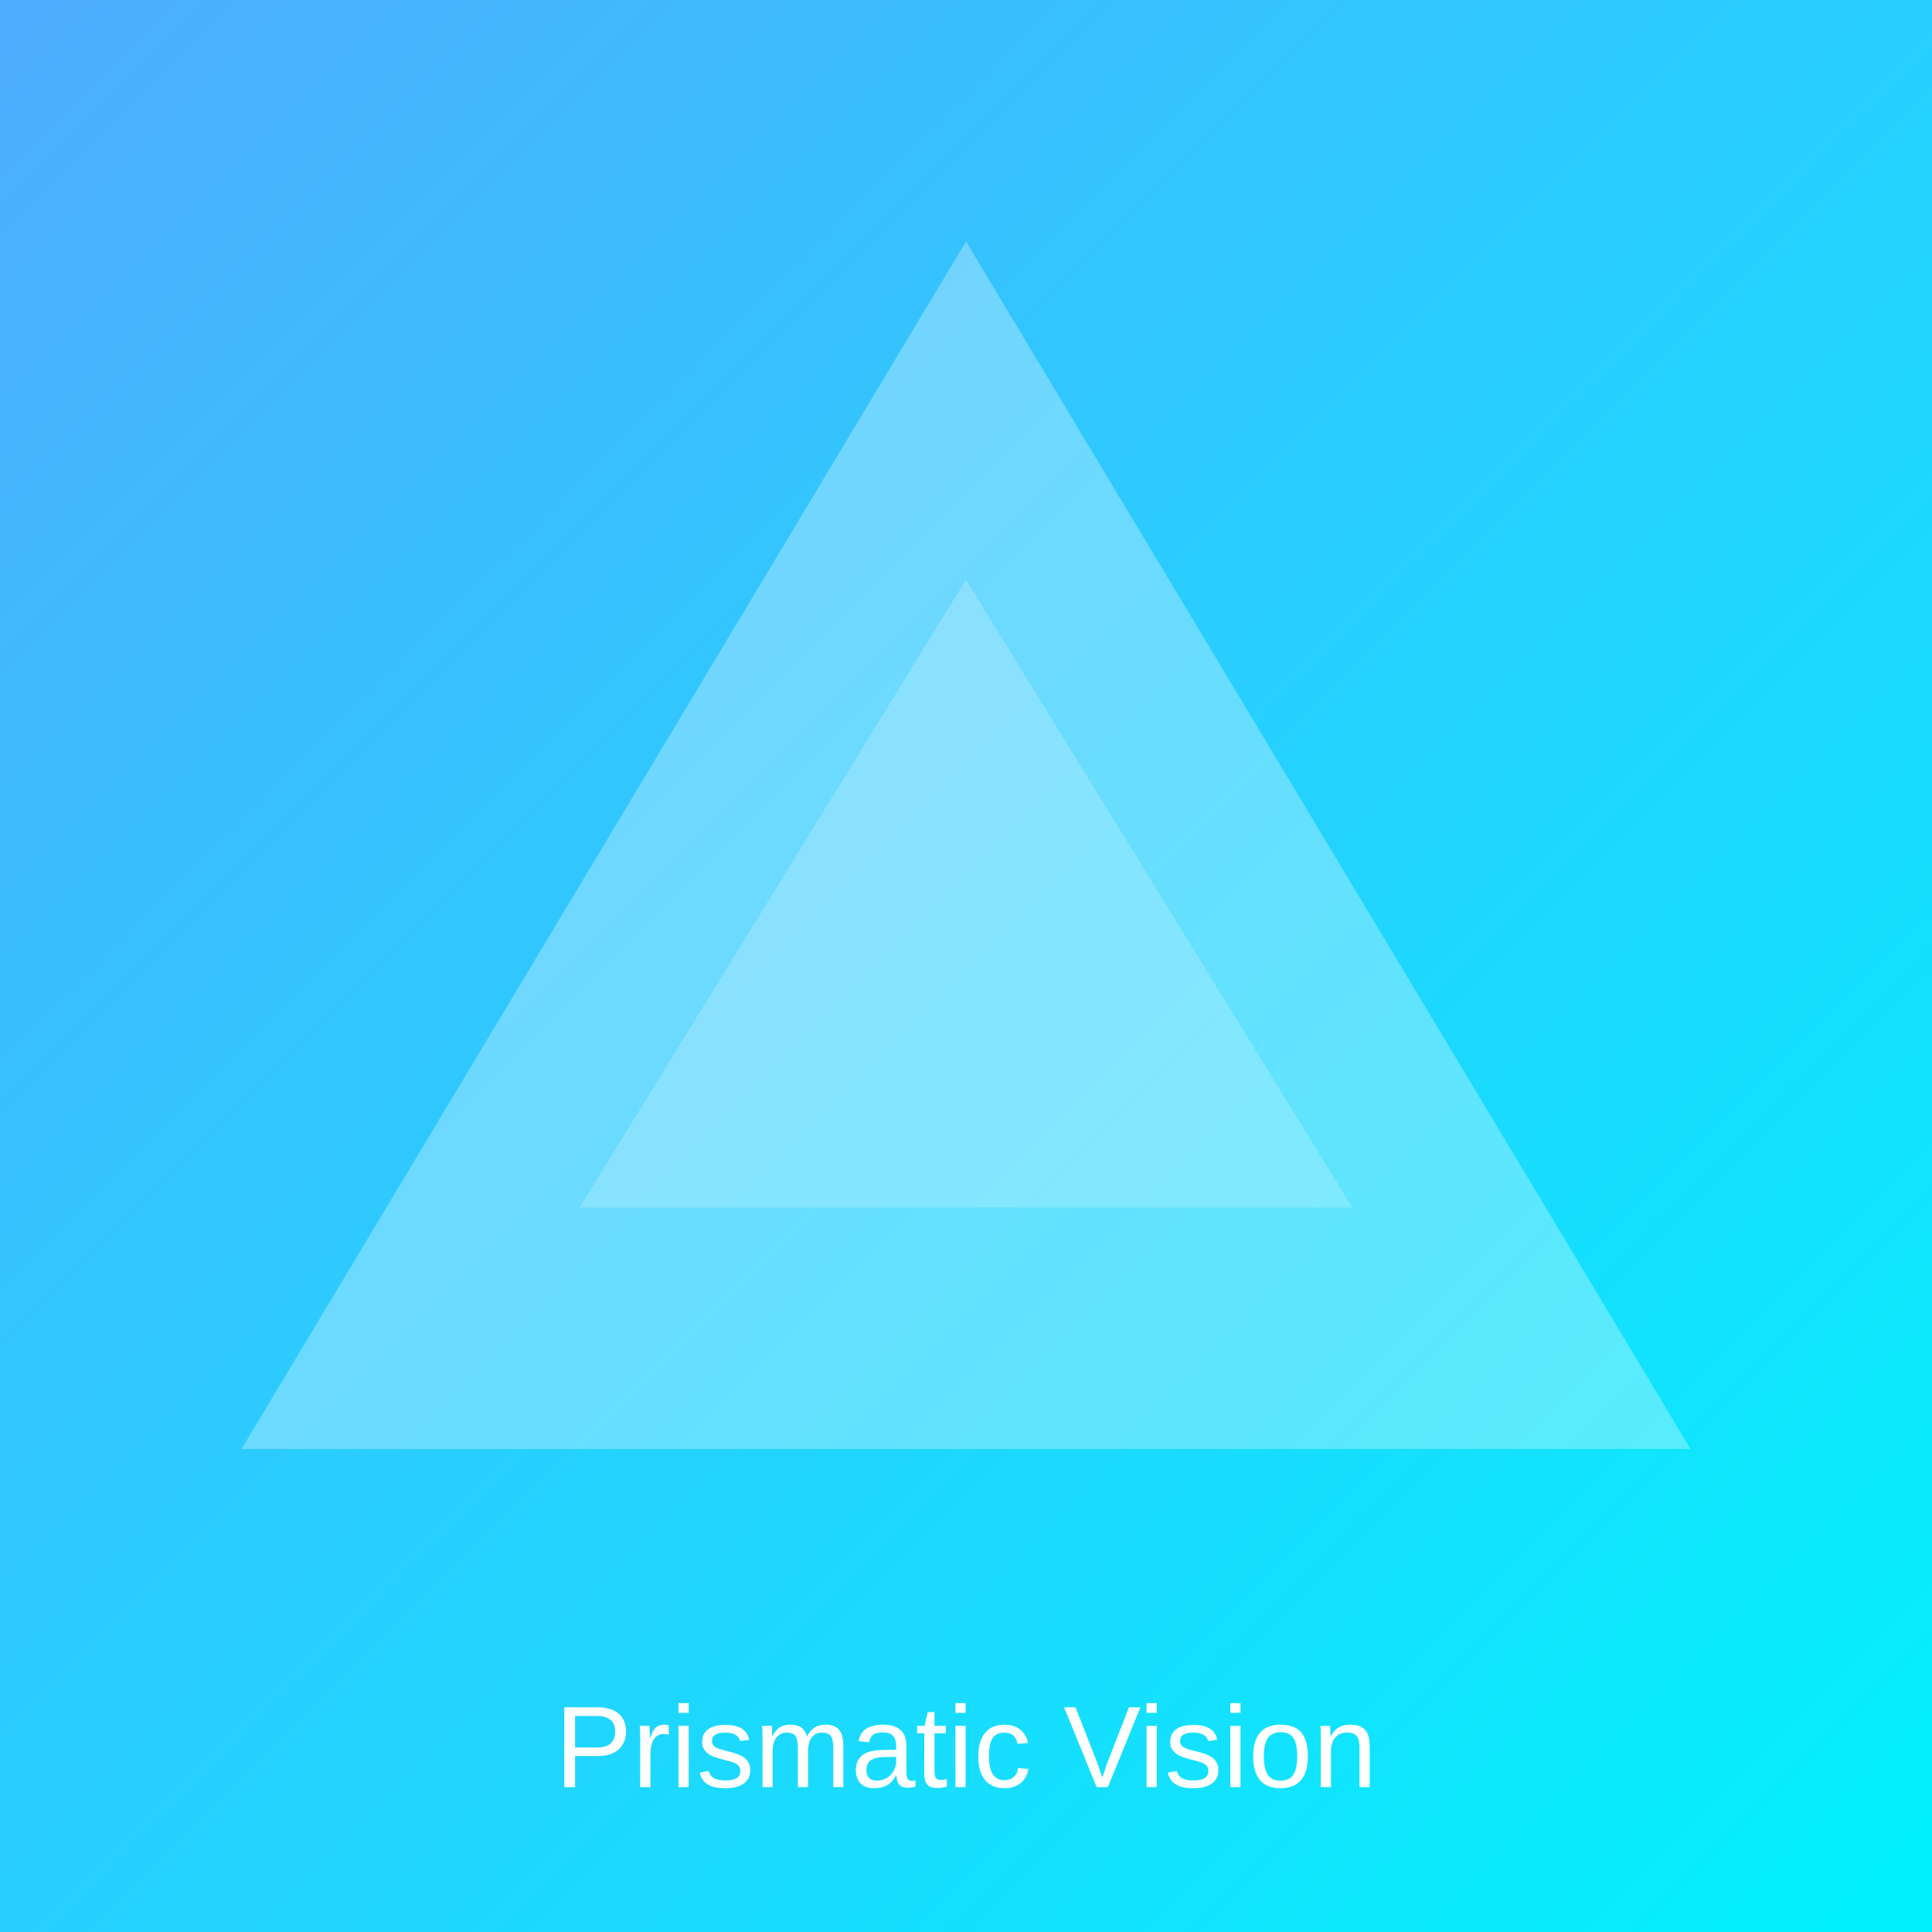
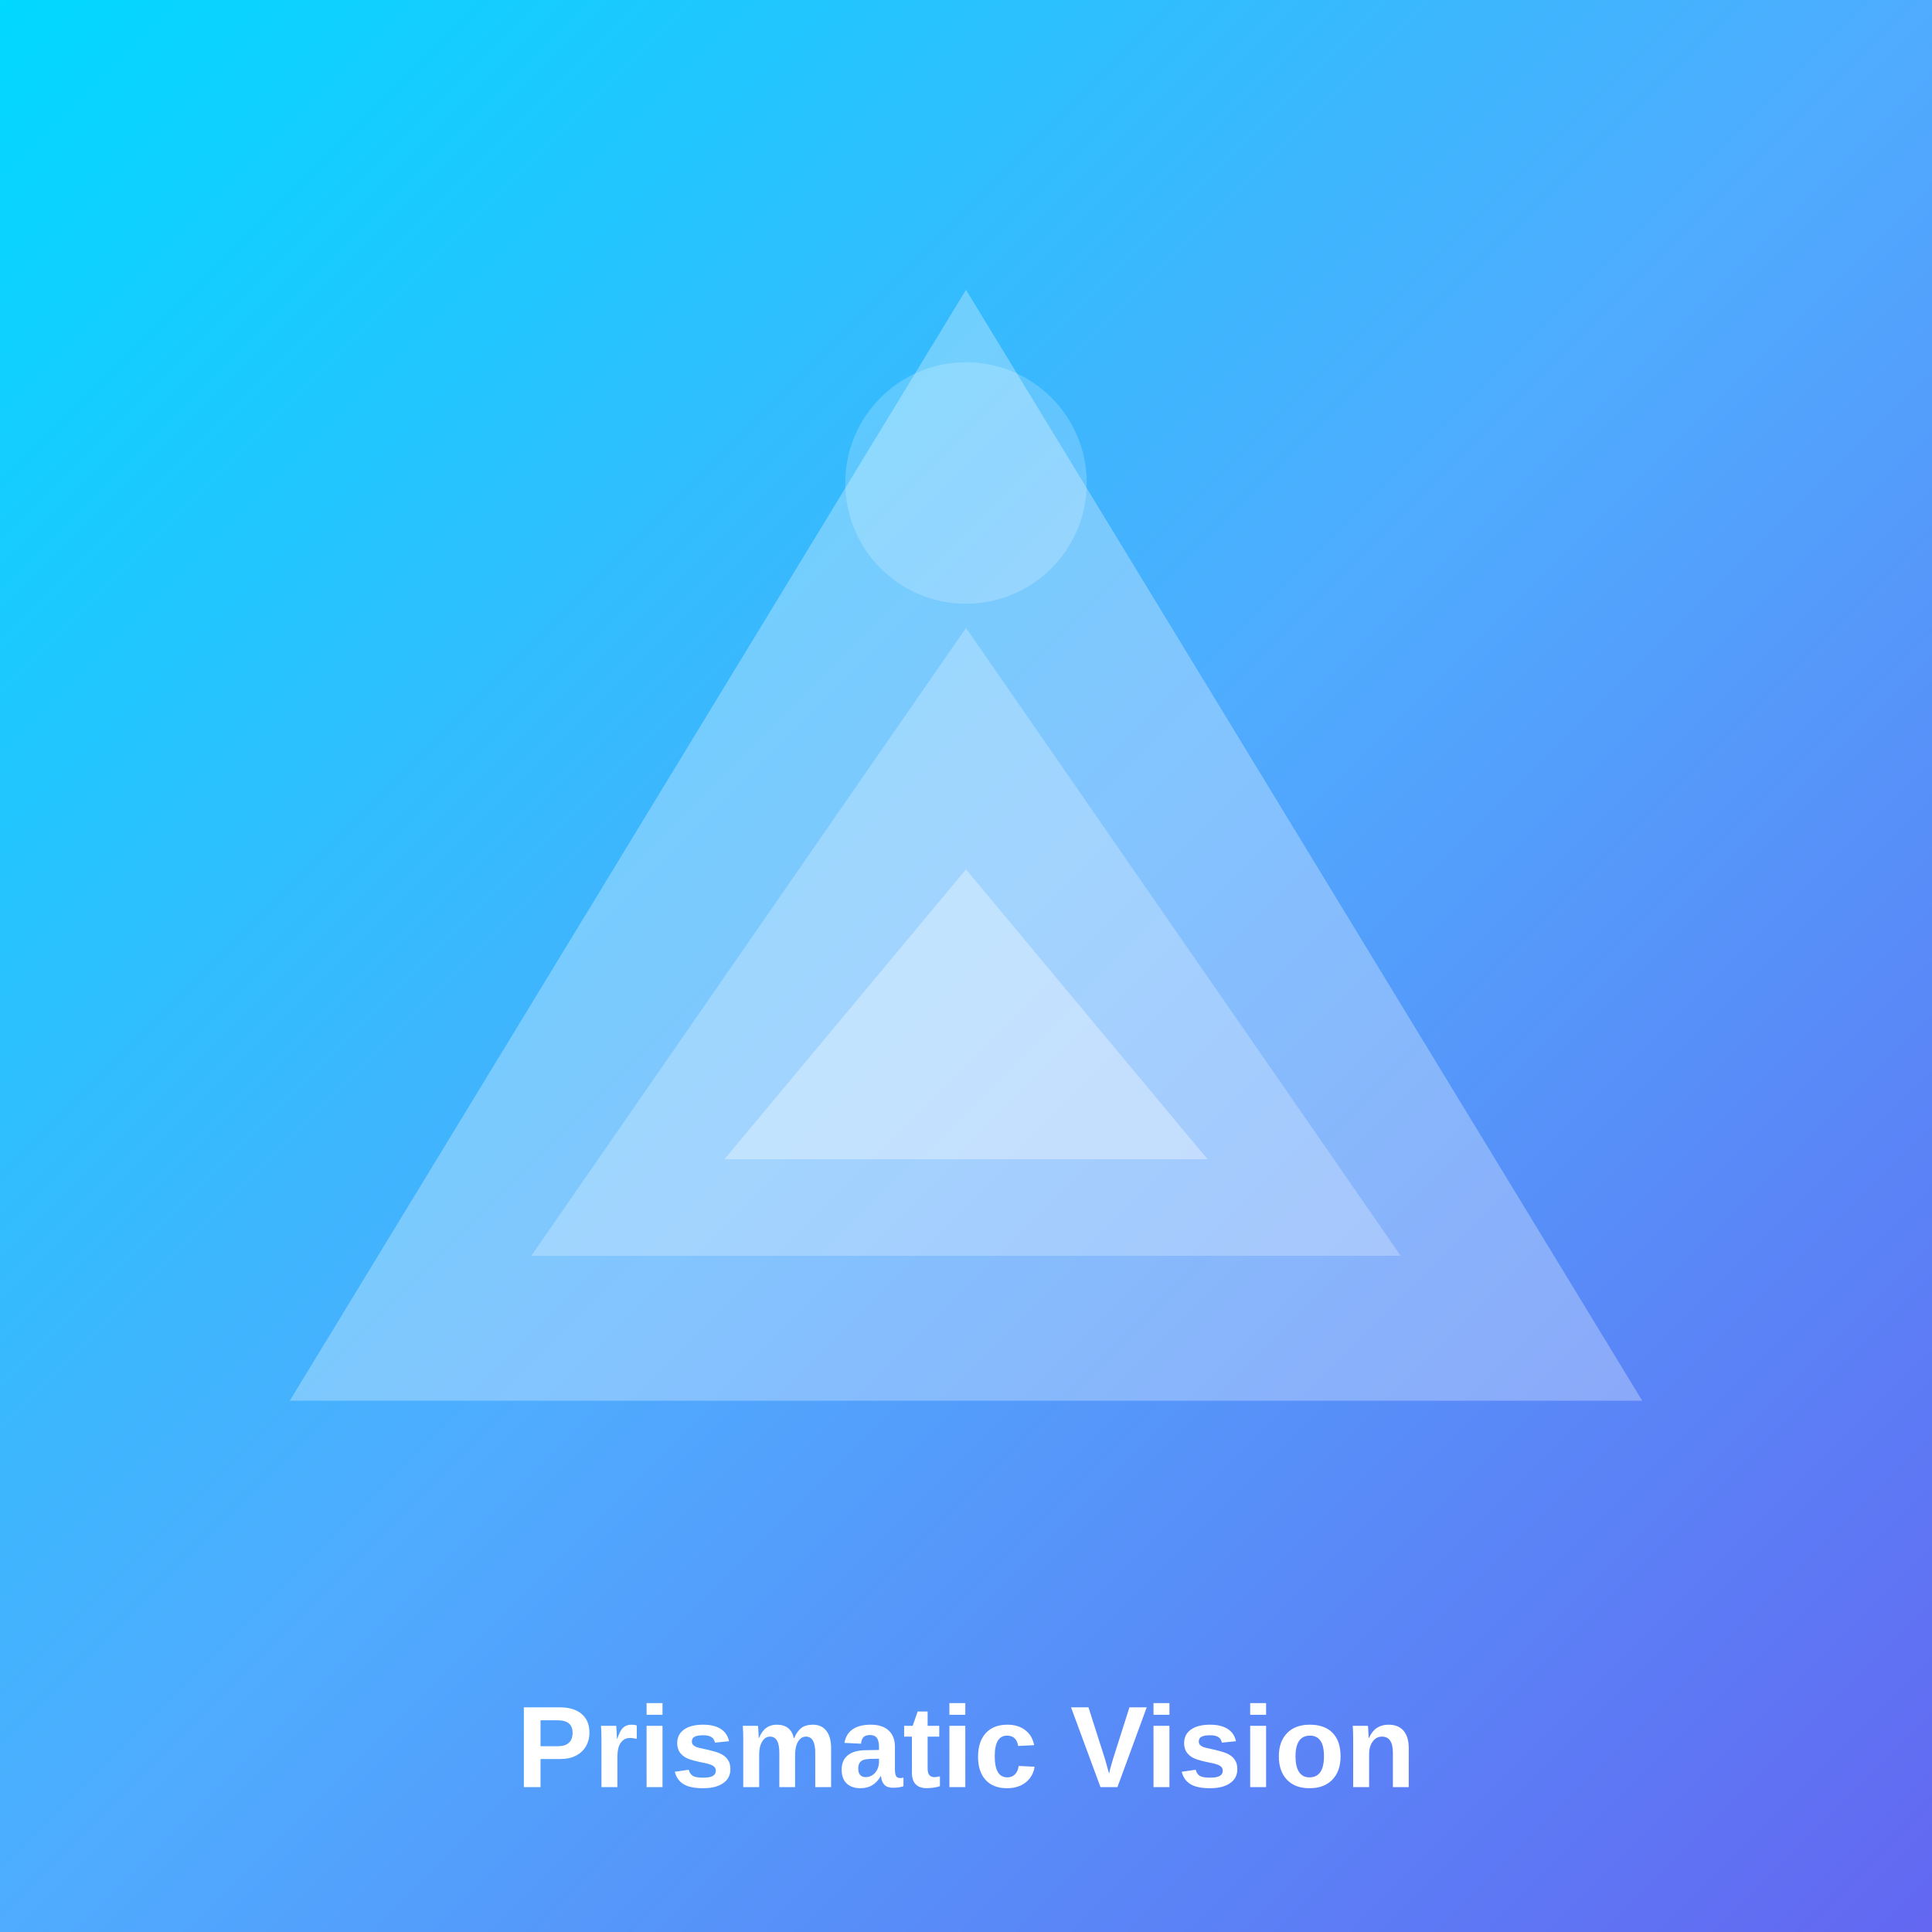
<svg xmlns="http://www.w3.org/2000/svg" width="400" height="400">
  <defs>
    <linearGradient id="grad3" x1="0%" y1="0%" x2="100%" y2="100%">
-       <stop offset="0%" style="stop-color:#4facfe;stop-opacity:1" />
-       <stop offset="100%" style="stop-color:#00f2fe;stop-opacity:1" />
+       <stop offset="0%" style="stop-color:#00D9FF;stop-opacity:1" />
+       <stop offset="50%" style="stop-color:#4facfe;stop-opacity:1" />
+       <stop offset="100%" style="stop-color:#6366F1;stop-opacity:1" />
    </linearGradient>
  </defs>
  <rect width="400" height="400" fill="url(#grad3)" />
-   <polygon points="200,50 350,300 50,300" fill="rgba(255,255,255,0.3)" />
-   <polygon points="200,120 280,250 120,250" fill="rgba(255,255,255,0.2)" />
-   <text x="200" y="370" font-family="Arial" font-size="24" fill="white" text-anchor="middle">Prismatic Vision</text>
+   <polygon points="200,60 340,290 60,290" fill="rgba(255,255,255,0.3)" />
+   <polygon points="200,130 290,260 110,260" fill="rgba(255,255,255,0.25)" />
+   <polygon points="200,180 250,240 150,240" fill="rgba(255,255,255,0.35)" />
+   <circle cx="200" cy="100" r="25" fill="rgba(255,255,255,0.2)" />
+   <text x="200" y="370" font-family="Arial, sans-serif" font-size="24" font-weight="700" fill="white" text-anchor="middle">Prismatic Vision</text>
</svg>
